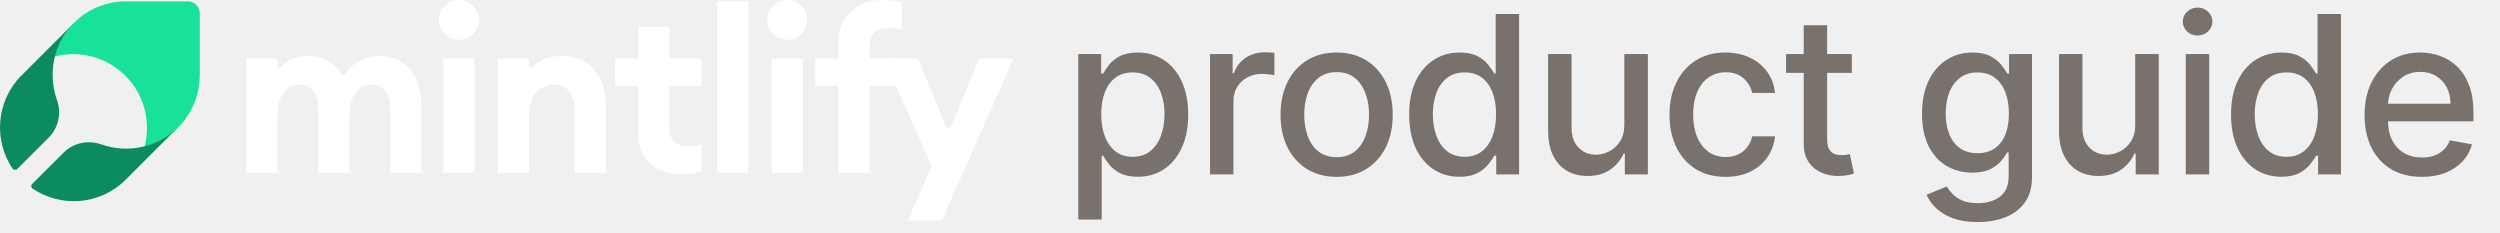
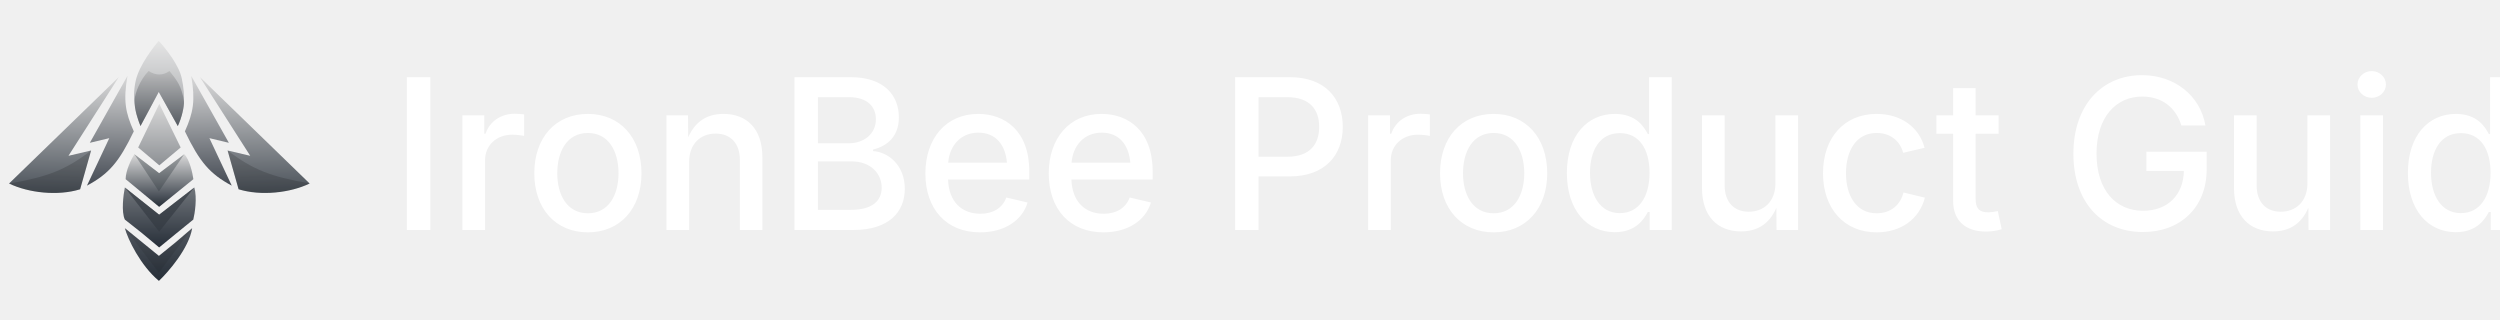
- <svg xmlns="http://www.w3.org/2000/svg" width="204" height="19" viewBox="0 0 204 19" fill="none">
-   <path d="M76.846 18H74.066L76.025 13.579L72.108 4.775H74.906L77.176 10.266C77.26 10.469 77.549 10.469 77.632 10.265L79.886 4.775H82.703L76.846 18Z" fill="white" />
-   <path d="M68.404 14.101V7.013H66.52V4.775H68.404V3.563C68.404 2.456 68.74 1.585 69.411 0.951C70.082 0.317 70.934 0 71.966 0C72.601 0 73.141 0.068 73.589 0.205V2.462C73.291 2.35 72.943 2.294 72.545 2.294C71.985 2.294 71.581 2.419 71.332 2.667C71.084 2.904 70.959 3.308 70.959 3.88V4.775H73.589V7.013H70.959V14.101H68.404Z" fill="white" />
-   <path d="M64.234 3.246C63.798 3.246 63.419 3.09 63.096 2.779C62.773 2.456 62.611 2.07 62.611 1.623C62.611 1.175 62.773 0.796 63.096 0.485C63.419 0.162 63.798 0 64.234 0C64.694 0 65.079 0.162 65.39 0.485C65.713 0.796 65.875 1.175 65.875 1.623C65.875 2.07 65.713 2.456 65.39 2.779C65.079 3.09 64.694 3.246 64.234 3.246ZM62.965 14.101V4.775H65.521V14.101H62.965Z" fill="white" />
-   <path d="M58.516 14.101V0.112H61.071V14.101H58.516Z" fill="white" />
-   <path d="M55.629 14.213C54.584 14.213 53.726 13.927 53.055 13.355C52.396 12.771 52.066 11.932 52.066 10.837V7.013H50.182V4.775H52.066V2.182H54.621V4.775H57.252V7.013H54.621V10.334C54.621 10.906 54.746 11.316 54.995 11.565C55.243 11.801 55.647 11.919 56.207 11.919C56.605 11.919 56.953 11.863 57.252 11.751V14.008C56.804 14.145 56.263 14.213 55.629 14.213Z" fill="white" />
-   <path d="M40.618 14.102V4.775H43.173V5.436C43.173 5.558 43.339 5.612 43.42 5.521C43.989 4.887 44.796 4.57 45.84 4.57C46.96 4.57 47.836 4.943 48.471 5.689C49.117 6.423 49.441 7.405 49.441 8.636V14.102H46.885V9.065C46.885 8.381 46.742 7.853 46.456 7.48C46.17 7.094 45.766 6.902 45.244 6.902C44.622 6.902 44.118 7.126 43.733 7.573C43.36 8.021 43.173 8.68 43.173 9.55V14.102H40.618Z" fill="white" />
-   <path d="M37.436 3.246C37.001 3.246 36.622 3.09 36.298 2.779C35.975 2.456 35.813 2.07 35.813 1.623C35.813 1.175 35.975 0.796 36.298 0.485C36.622 0.162 37.001 0 37.436 0C37.896 0 38.282 0.162 38.593 0.485C38.916 0.796 39.078 1.175 39.078 1.623C39.078 2.07 38.916 2.456 38.593 2.779C38.282 3.09 37.896 3.246 37.436 3.246ZM36.168 14.101V4.775H38.723V14.101H36.168Z" fill="white" />
-   <path d="M31.83 14.102V9.121C31.83 7.642 31.345 6.902 30.375 6.902C29.815 6.902 29.367 7.113 29.032 7.536C28.708 7.959 28.534 8.587 28.509 9.42V14.102H25.954V9.121C25.954 7.642 25.469 6.902 24.499 6.902C23.927 6.902 23.473 7.126 23.137 7.573C22.802 8.021 22.634 8.68 22.634 9.55V14.102H20.078V4.775H22.634V5.443C22.634 5.564 22.797 5.618 22.877 5.527C23.44 4.889 24.186 4.57 25.115 4.57C26.341 4.57 27.266 5.075 27.889 6.084C27.941 6.168 28.068 6.167 28.12 6.082C28.389 5.644 28.761 5.296 29.237 5.036C29.784 4.726 30.337 4.57 30.897 4.57C32.004 4.57 32.862 4.937 33.471 5.671C34.08 6.404 34.385 7.412 34.385 8.692V14.102H31.83Z" fill="white" />
-   <path d="M16.305 6.139V1.086C16.305 0.544 15.865 0.112 15.331 0.112H10.281C9.488 0.112 8.702 0.269 7.972 0.568C7.242 0.874 6.574 1.314 6.016 1.88L5.977 1.919C5.239 2.666 4.713 3.593 4.446 4.614C4.925 4.488 5.419 4.426 5.914 4.418C7.234 4.402 8.53 4.826 9.582 5.62C10.532 6.327 11.255 7.301 11.648 8.425C12.056 9.564 12.103 10.806 11.797 11.977C12.81 11.71 13.745 11.183 14.491 10.444L14.53 10.405C15.088 9.847 15.535 9.179 15.842 8.449C16.148 7.718 16.297 6.932 16.297 6.139H16.305Z" fill="#18E299" />
-   <path d="M4.295 6.053C4.303 4.503 4.921 3.016 6.008 1.904L1.807 6.108C1.791 6.124 1.775 6.131 1.76 6.147C0.735 7.165 0.117 8.527 0.015 9.967C-0.079 11.313 0.273 12.644 1.024 13.756C1.096 13.862 1.29 13.897 1.4 13.795L3.974 11.227C4.78 10.421 5.03 9.223 4.647 8.151C4.404 7.486 4.287 6.773 4.295 6.053Z" fill="#0C8C5E" />
-   <path d="M14.506 10.406C13.7 11.196 12.69 11.744 11.595 11.987C10.492 12.23 9.349 12.159 8.285 11.784C8.285 11.784 8.277 11.784 8.27 11.784C7.198 11.4 6.001 11.65 5.195 12.449L2.62 15.016C2.511 15.126 2.527 15.306 2.66 15.392C3.771 16.136 5.101 16.496 6.447 16.402C7.886 16.3 9.24 15.682 10.265 14.656L10.304 14.617L14.506 10.414V10.406Z" fill="#0C8C5E" />
-   <path d="M87.987 17.914V4.414H89.854V6.006H90.014C90.124 5.801 90.284 5.565 90.493 5.296C90.702 5.028 90.992 4.793 91.362 4.593C91.733 4.389 92.223 4.286 92.833 4.286C93.625 4.286 94.333 4.487 94.955 4.887C95.577 5.288 96.065 5.865 96.418 6.62C96.776 7.374 96.956 8.281 96.956 9.343C96.956 10.404 96.779 11.313 96.425 12.072C96.071 12.826 95.585 13.408 94.968 13.817C94.35 14.222 93.644 14.424 92.852 14.424C92.255 14.424 91.767 14.324 91.388 14.124C91.013 13.924 90.719 13.689 90.506 13.421C90.293 13.152 90.129 12.914 90.014 12.705H89.899V17.914H87.987ZM89.86 9.323C89.86 10.014 89.96 10.619 90.161 11.139C90.361 11.659 90.651 12.066 91.03 12.36C91.409 12.649 91.874 12.794 92.424 12.794C92.995 12.794 93.472 12.643 93.855 12.34C94.239 12.034 94.529 11.618 94.725 11.094C94.925 10.57 95.025 9.98 95.025 9.323C95.025 8.676 94.927 8.094 94.731 7.578C94.539 7.063 94.249 6.656 93.862 6.357C93.478 6.059 92.999 5.91 92.424 5.91C91.87 5.91 91.401 6.053 91.017 6.338C90.638 6.624 90.35 7.022 90.154 7.534C89.958 8.045 89.86 8.642 89.86 9.323ZM98.737 14.232V4.414H100.584V5.974H100.686C100.865 5.445 101.181 5.03 101.632 4.727C102.088 4.421 102.604 4.267 103.179 4.267C103.299 4.267 103.439 4.271 103.601 4.28C103.767 4.289 103.897 4.299 103.991 4.312V6.14C103.914 6.119 103.778 6.095 103.582 6.07C103.386 6.04 103.19 6.025 102.994 6.025C102.542 6.025 102.14 6.121 101.786 6.313C101.436 6.5 101.159 6.762 100.955 7.099C100.75 7.431 100.648 7.811 100.648 8.237V14.232H98.737ZM109.069 14.431C108.149 14.431 107.345 14.22 106.659 13.798C105.973 13.376 105.441 12.786 105.061 12.027C104.682 11.269 104.492 10.382 104.492 9.368C104.492 8.35 104.682 7.459 105.061 6.696C105.441 5.933 105.973 5.341 106.659 4.919C107.345 4.497 108.149 4.286 109.069 4.286C109.99 4.286 110.793 4.497 111.479 4.919C112.165 5.341 112.698 5.933 113.077 6.696C113.456 7.459 113.646 8.35 113.646 9.368C113.646 10.382 113.456 11.269 113.077 12.027C112.698 12.786 112.165 13.376 111.479 13.798C110.793 14.22 109.99 14.431 109.069 14.431ZM109.076 12.826C109.672 12.826 110.166 12.668 110.558 12.353C110.95 12.038 111.24 11.618 111.428 11.094C111.62 10.57 111.715 9.992 111.715 9.362C111.715 8.735 111.62 8.16 111.428 7.636C111.24 7.107 110.95 6.683 110.558 6.364C110.166 6.044 109.672 5.884 109.076 5.884C108.475 5.884 107.976 6.044 107.58 6.364C107.188 6.683 106.896 7.107 106.704 7.636C106.517 8.16 106.423 8.735 106.423 9.362C106.423 9.992 106.517 10.57 106.704 11.094C106.896 11.618 107.188 12.038 107.58 12.353C107.976 12.668 108.475 12.826 109.076 12.826ZM119.095 14.424C118.302 14.424 117.595 14.222 116.972 13.817C116.355 13.408 115.869 12.826 115.515 12.072C115.166 11.313 114.991 10.404 114.991 9.343C114.991 8.281 115.168 7.374 115.521 6.62C115.879 5.865 116.369 5.288 116.992 4.887C117.614 4.487 118.319 4.286 119.107 4.286C119.717 4.286 120.207 4.389 120.578 4.593C120.953 4.793 121.242 5.028 121.447 5.296C121.656 5.565 121.818 5.801 121.933 6.006H122.048V1.142H123.959V14.232H122.092V12.705H121.933C121.818 12.914 121.651 13.152 121.434 13.421C121.221 13.689 120.927 13.924 120.552 14.124C120.177 14.324 119.691 14.424 119.095 14.424ZM119.516 12.794C120.066 12.794 120.531 12.649 120.91 12.36C121.293 12.066 121.583 11.659 121.779 11.139C121.98 10.619 122.08 10.014 122.08 9.323C122.08 8.642 121.982 8.045 121.786 7.534C121.59 7.022 121.302 6.624 120.923 6.338C120.543 6.053 120.075 5.91 119.516 5.91C118.941 5.91 118.462 6.059 118.078 6.357C117.695 6.656 117.405 7.063 117.209 7.578C117.017 8.094 116.921 8.676 116.921 9.323C116.921 9.98 117.019 10.57 117.215 11.094C117.411 11.618 117.701 12.034 118.085 12.34C118.472 12.643 118.95 12.794 119.516 12.794ZM132.546 10.161V4.414H134.464V14.232H132.585V12.532H132.482C132.256 13.056 131.894 13.493 131.396 13.842C130.901 14.188 130.286 14.36 129.548 14.36C128.918 14.36 128.359 14.222 127.874 13.945C127.392 13.664 127.013 13.248 126.736 12.698C126.463 12.149 126.327 11.469 126.327 10.659V4.414H128.238V10.429C128.238 11.098 128.423 11.631 128.794 12.027C129.165 12.424 129.646 12.622 130.239 12.622C130.597 12.622 130.952 12.532 131.306 12.353C131.664 12.174 131.96 11.904 132.195 11.541C132.433 11.179 132.55 10.719 132.546 10.161ZM140.807 14.431C139.857 14.431 139.039 14.215 138.353 13.785C137.671 13.35 137.147 12.752 136.78 11.989C136.414 11.226 136.231 10.352 136.231 9.368C136.231 8.371 136.418 7.491 136.793 6.728C137.168 5.961 137.697 5.362 138.378 4.932C139.06 4.502 139.864 4.286 140.788 4.286C141.534 4.286 142.199 4.425 142.783 4.702C143.366 4.975 143.837 5.358 144.195 5.852C144.557 6.347 144.773 6.924 144.841 7.585H142.981C142.878 7.124 142.644 6.728 142.278 6.396C141.915 6.063 141.43 5.897 140.82 5.897C140.288 5.897 139.821 6.038 139.42 6.319C139.024 6.596 138.715 6.992 138.494 7.508C138.272 8.019 138.161 8.624 138.161 9.323C138.161 10.039 138.27 10.657 138.487 11.177C138.704 11.697 139.011 12.1 139.408 12.385C139.808 12.671 140.279 12.813 140.82 12.813C141.182 12.813 141.511 12.747 141.805 12.615C142.103 12.479 142.352 12.285 142.552 12.034C142.757 11.782 142.9 11.48 142.981 11.126H144.841C144.773 11.761 144.566 12.328 144.221 12.826C143.876 13.325 143.413 13.717 142.834 14.002C142.258 14.288 141.583 14.431 140.807 14.431ZM151.108 4.414V5.948H145.745V4.414H151.108ZM147.183 2.062H149.094V11.35C149.094 11.72 149.15 11.999 149.26 12.187C149.371 12.37 149.514 12.496 149.689 12.564C149.868 12.628 150.062 12.66 150.27 12.66C150.424 12.66 150.558 12.649 150.673 12.628C150.788 12.607 150.878 12.59 150.942 12.577L151.287 14.156C151.176 14.198 151.018 14.241 150.814 14.284C150.609 14.33 150.354 14.356 150.047 14.36C149.544 14.369 149.075 14.279 148.64 14.092C148.206 13.904 147.854 13.614 147.586 13.223C147.317 12.83 147.183 12.338 147.183 11.746V2.062ZM161.382 18.119C160.602 18.119 159.931 18.017 159.369 17.812C158.81 17.607 158.354 17.337 158.001 17C157.647 16.663 157.383 16.295 157.208 15.894L158.851 15.217C158.966 15.404 159.119 15.602 159.311 15.811C159.507 16.024 159.771 16.205 160.104 16.355C160.44 16.504 160.873 16.578 161.401 16.578C162.126 16.578 162.724 16.401 163.197 16.048C163.67 15.698 163.907 15.14 163.907 14.373V12.443H163.786C163.67 12.652 163.504 12.884 163.287 13.139C163.074 13.395 162.78 13.617 162.405 13.804C162.03 13.992 161.542 14.085 160.941 14.085C160.166 14.085 159.467 13.904 158.844 13.542C158.227 13.176 157.737 12.636 157.374 11.925C157.016 11.209 156.837 10.329 156.837 9.285C156.837 8.241 157.014 7.346 157.368 6.6C157.726 5.855 158.216 5.284 158.838 4.887C159.46 4.487 160.166 4.286 160.954 4.286C161.563 4.286 162.055 4.389 162.43 4.593C162.805 4.793 163.097 5.028 163.306 5.296C163.519 5.565 163.683 5.801 163.798 6.006H163.939V4.414H165.812V14.45C165.812 15.293 165.616 15.986 165.224 16.527C164.832 17.068 164.301 17.469 163.632 17.729C162.967 17.989 162.217 18.119 161.382 18.119ZM161.363 12.5C161.913 12.5 162.377 12.372 162.756 12.117C163.14 11.857 163.43 11.486 163.626 11.004C163.826 10.519 163.926 9.937 163.926 9.259C163.926 8.599 163.828 8.017 163.632 7.514C163.436 7.012 163.148 6.62 162.769 6.338C162.39 6.053 161.921 5.91 161.363 5.91C160.788 5.91 160.308 6.059 159.925 6.357C159.541 6.651 159.251 7.052 159.055 7.559C158.864 8.066 158.768 8.633 158.768 9.259C158.768 9.903 158.866 10.467 159.062 10.953C159.258 11.439 159.548 11.818 159.931 12.091C160.319 12.364 160.796 12.5 161.363 12.5ZM174.234 10.161V4.414H176.152V14.232H174.273V12.532H174.171C173.945 13.056 173.582 13.493 173.084 13.842C172.59 14.188 171.974 14.36 171.237 14.36C170.606 14.36 170.048 14.222 169.562 13.945C169.08 13.664 168.701 13.248 168.424 12.698C168.151 12.149 168.015 11.469 168.015 10.659V4.414H169.926V10.429C169.926 11.098 170.112 11.631 170.482 12.027C170.853 12.424 171.335 12.622 171.927 12.622C172.285 12.622 172.641 12.532 172.994 12.353C173.352 12.174 173.649 11.904 173.883 11.541C174.122 11.179 174.239 10.719 174.234 10.161ZM178.36 14.232V4.414H180.271V14.232H178.36ZM179.325 2.899C178.993 2.899 178.707 2.789 178.469 2.567C178.234 2.341 178.117 2.073 178.117 1.762C178.117 1.446 178.234 1.178 178.469 0.956C178.707 0.73 178.993 0.617 179.325 0.617C179.658 0.617 179.941 0.73 180.175 0.956C180.414 1.178 180.533 1.446 180.533 1.762C180.533 2.073 180.414 2.341 180.175 2.567C179.941 2.789 179.658 2.899 179.325 2.899ZM186.158 14.424C185.365 14.424 184.658 14.222 184.036 13.817C183.418 13.408 182.932 12.826 182.578 12.072C182.229 11.313 182.054 10.404 182.054 9.343C182.054 8.281 182.231 7.374 182.585 6.62C182.943 5.865 183.433 5.288 184.055 4.887C184.677 4.487 185.382 4.286 186.171 4.286C186.78 4.286 187.27 4.389 187.641 4.593C188.016 4.793 188.306 5.028 188.51 5.296C188.719 5.565 188.881 5.801 188.996 6.006H189.111V1.142H191.022V14.232H189.156V12.705H188.996C188.881 12.914 188.715 13.152 188.497 13.421C188.284 13.689 187.99 13.924 187.615 14.124C187.24 14.324 186.755 14.424 186.158 14.424ZM186.58 12.794C187.13 12.794 187.594 12.649 187.973 12.36C188.357 12.066 188.647 11.659 188.843 11.139C189.043 10.619 189.143 10.014 189.143 9.323C189.143 8.642 189.045 8.045 188.849 7.534C188.653 7.022 188.365 6.624 187.986 6.338C187.607 6.053 187.138 5.91 186.58 5.91C186.005 5.91 185.525 6.059 185.142 6.357C184.758 6.656 184.468 7.063 184.272 7.578C184.081 8.094 183.985 8.676 183.985 9.323C183.985 9.98 184.083 10.57 184.279 11.094C184.475 11.618 184.764 12.034 185.148 12.34C185.536 12.643 186.013 12.794 186.58 12.794ZM197.622 14.431C196.654 14.431 195.821 14.224 195.122 13.81C194.428 13.393 193.891 12.807 193.512 12.053C193.137 11.294 192.949 10.406 192.949 9.387C192.949 8.382 193.137 7.495 193.512 6.728C193.891 5.961 194.419 5.362 195.097 4.932C195.779 4.502 196.575 4.286 197.487 4.286C198.041 4.286 198.578 4.378 199.098 4.561C199.618 4.745 200.085 5.032 200.498 5.424C200.911 5.816 201.237 6.325 201.476 6.952C201.715 7.574 201.834 8.33 201.834 9.221V9.899H194.029V8.467H199.961C199.961 7.964 199.859 7.519 199.654 7.131C199.45 6.739 199.162 6.43 198.791 6.204C198.425 5.978 197.994 5.865 197.5 5.865C196.963 5.865 196.494 5.997 196.094 6.262C195.698 6.521 195.391 6.862 195.173 7.284C194.96 7.702 194.854 8.156 194.854 8.646V9.764C194.854 10.421 194.969 10.979 195.199 11.439C195.433 11.899 195.759 12.251 196.177 12.494C196.595 12.732 197.083 12.852 197.641 12.852C198.003 12.852 198.333 12.801 198.632 12.698C198.93 12.592 199.188 12.434 199.405 12.225C199.622 12.017 199.789 11.759 199.904 11.452L201.713 11.778C201.568 12.31 201.308 12.777 200.933 13.178C200.562 13.574 200.095 13.883 199.533 14.105C198.975 14.322 198.338 14.431 197.622 14.431Z" fill="#78716C" />
+ <svg xmlns="http://www.w3.org/2000/svg" width="250" height="32" viewBox="0 0 250 32" fill="none">
+   <svg x="0" y="0" width="32" height="32" viewBox="0 0 180 180" fill="none">
+     <defs>
+       <linearGradient id="d_p0" x1="89.163" y1="23" x2="89.163" y2="158" gradientUnits="userSpaceOnUse">
+         <stop stop-color="#E5E5E5" />
+         <stop offset="1" stop-color="#272F39" />
+       </linearGradient>
+       <linearGradient id="d_p1" x1="89.163" y1="23" x2="89.163" y2="158" gradientUnits="userSpaceOnUse">
+         <stop stop-color="#E5E5E5" />
+         <stop offset="1" stop-color="#272F39" />
+       </linearGradient>
+       <linearGradient id="d_p2" x1="89.593" y1="58.425" x2="89.593" y2="139.193" gradientUnits="userSpaceOnUse">
+         <stop stop-color="#D9D9D9" />
+         <stop offset="1" stop-color="#272F39" />
+       </linearGradient>
+       <linearGradient id="d_p3" x1="89.593" y1="58.425" x2="89.593" y2="139.193" gradientUnits="userSpaceOnUse">
+         <stop stop-color="#D9D9D9" />
+         <stop offset="1" stop-color="#272F39" />
+       </linearGradient>
+       <linearGradient id="d_p4" x1="89.721" y1="86.748" x2="89.721" y2="116.366" gradientUnits="userSpaceOnUse">
+         <stop stop-color="#D9D9D9" />
+         <stop offset="1" stop-color="#272F39" />
+       </linearGradient>
+       <linearGradient id="d_p5" x1="89.598" y1="39.931" x2="89.598" y2="70.933" gradientUnits="userSpaceOnUse">
+         <stop stop-color="#B1B1B2" />
+         <stop offset="1" stop-color="#343B43" />
+       </linearGradient>
+       <linearGradient id="d_p6" x1="116.367" y1="42.526" x2="117.461" y2="104.656" gradientUnits="userSpaceOnUse">
+         <stop stop-color="#D9D9D9" />
+         <stop offset="1" stop-color="#454B54" />
+       </linearGradient>
+       <linearGradient id="d_p7" x1="62.9" y1="42.526" x2="61.806" y2="104.656" gradientUnits="userSpaceOnUse">
+         <stop stop-color="#D9D9D9" />
+         <stop offset="1" stop-color="#454B54" />
+       </linearGradient>
+       <linearGradient id="d_p8" x1="142.779" y1="42.833" x2="143.937" y2="108.649" gradientUnits="userSpaceOnUse">
+         <stop stop-color="#D9D9D9" />
+         <stop offset="1" stop-color="#4A5159" />
+       </linearGradient>
+       <linearGradient id="d_p9" x1="36.486" y1="42.833" x2="35.328" y2="108.649" gradientUnits="userSpaceOnUse">
+         <stop stop-color="#D9D9D9" />
+         <stop offset="1" stop-color="#4A5159" />
+       </linearGradient>
+     </defs>
+     <path d="M76.386 45.247C73.795 56.638 76.908 65.305 79.022 70.889L89.297 51.68L100.018 70.889C104.039 61.865 104.35 54.315 102.252 44.13C100.733 36.759 93.541 27.631 89.297 23C86.289 26.499 78.337 36.67 76.386 45.247Z" fill="url(#d_p0)" />
+     <path d="M89.386 158C78.986 149.351 71.86 134.443 70.222 128.338L89.386 143.928L98.678 136.423L108.104 128.338C106.246 139.738 94.628 153.041 89.386 158Z" fill="url(#d_p1)" />
+     <path d="M77.728 82.95L89.611 58.425L101.628 82.95L89.611 93.001L77.728 82.95Z" fill="url(#d_p2)" />
+     <path d="M109.312 105.465C110.956 111.326 109.61 119.939 108.731 123.512L99.171 131.285L89.522 139.193L79.783 131.062L70.223 123.512C68.186 119.152 69.375 109.664 70.223 105.465L89.522 120.787L109.312 105.465Z" fill="url(#d_p3)" />
+     <path d="M89.52 116.366L70.668 100.775C70.668 95.915 73.944 89.399 75.582 86.748L89.52 97.425L103.636 86.748C106.638 89.714 108.312 97.335 108.774 100.775L89.52 116.366Z" fill="url(#d_p4)" />
+     <path d="M75.716 56.057C75.492 61.865 77.726 67.628 79.022 70.889L84.114 61.418L89.296 51.679L100.018 70.933C102.162 66.421 103.77 59.81 103.457 56.861C102.296 48.642 99.392 44.979 95.327 39.931C91.887 42.522 87.483 42.575 83.623 39.931C78.754 44.8 75.984 52.394 75.716 56.057Z" fill="url(#d_p5)" fill-opacity="0.7" />
+     <path d="M89.52 130.348L70.222 105.466L89.52 120.788L109.31 105.466L89.52 130.348Z" fill="#333941" fill-opacity="0.64" />
+     <path d="M89.387 107.699L75.583 86.748L89.521 97.425L103.637 86.748L89.387 107.699Z" fill="#333941" fill-opacity="0.35" />
+     <path d="M89.343 153.399L70.222 128.338L89.343 144.018L108.104 128.338L89.343 153.399Z" fill="#0F0F0F" fill-opacity="0.1" />
+     <path d="M104.007 73.885C108.715 63.312 109.993 56.722 107.568 42.681L128.739 80.33L117.791 77.708L130.369 104.429C117.972 97.786 112.29 91.102 104.007 73.885Z" fill="url(#d_p6)" />
+     <path d="M75.26 73.885C70.552 63.312 69.273 56.722 71.699 42.681L50.528 80.33L61.476 77.708L48.898 104.429C61.294 97.786 66.977 91.102 75.26 73.885Z" fill="url(#d_p7)" />
+     <path d="M174.179 103.223L112.451 43.367L140.752 87.637L128.011 84.644L134.203 106.473C146.693 110.364 163.281 108.508 174.179 103.223Z" fill="url(#d_p8)" />
+     <path d="M5.086 103.223L66.814 43.367L38.512 87.637L51.254 84.644L45.061 106.473C32.572 110.364 15.984 108.508 5.086 103.223Z" fill="url(#d_p9)" />
+     <path d="M51.237 84.648C36.831 95.735 26.494 99.523 5.224 103.232C16.347 108.727 32.876 110.156 45.072 106.449L51.237 84.648Z" fill="black" fill-opacity="0.16" />
+     <path d="M128.029 84.648C142.463 95.691 152.82 99.463 174.131 103.158C162.986 108.631 146.425 110.055 134.206 106.362L128.029 84.648Z" fill="black" fill-opacity="0.16" />
+   </svg>
+   <text x="39" y="23" font-family="system-ui, -apple-system, BlinkMacSystemFont, 'Segoe UI', sans-serif" font-size="21" font-weight="500" fill="white">IronBee Product Guide</text>
</svg>
